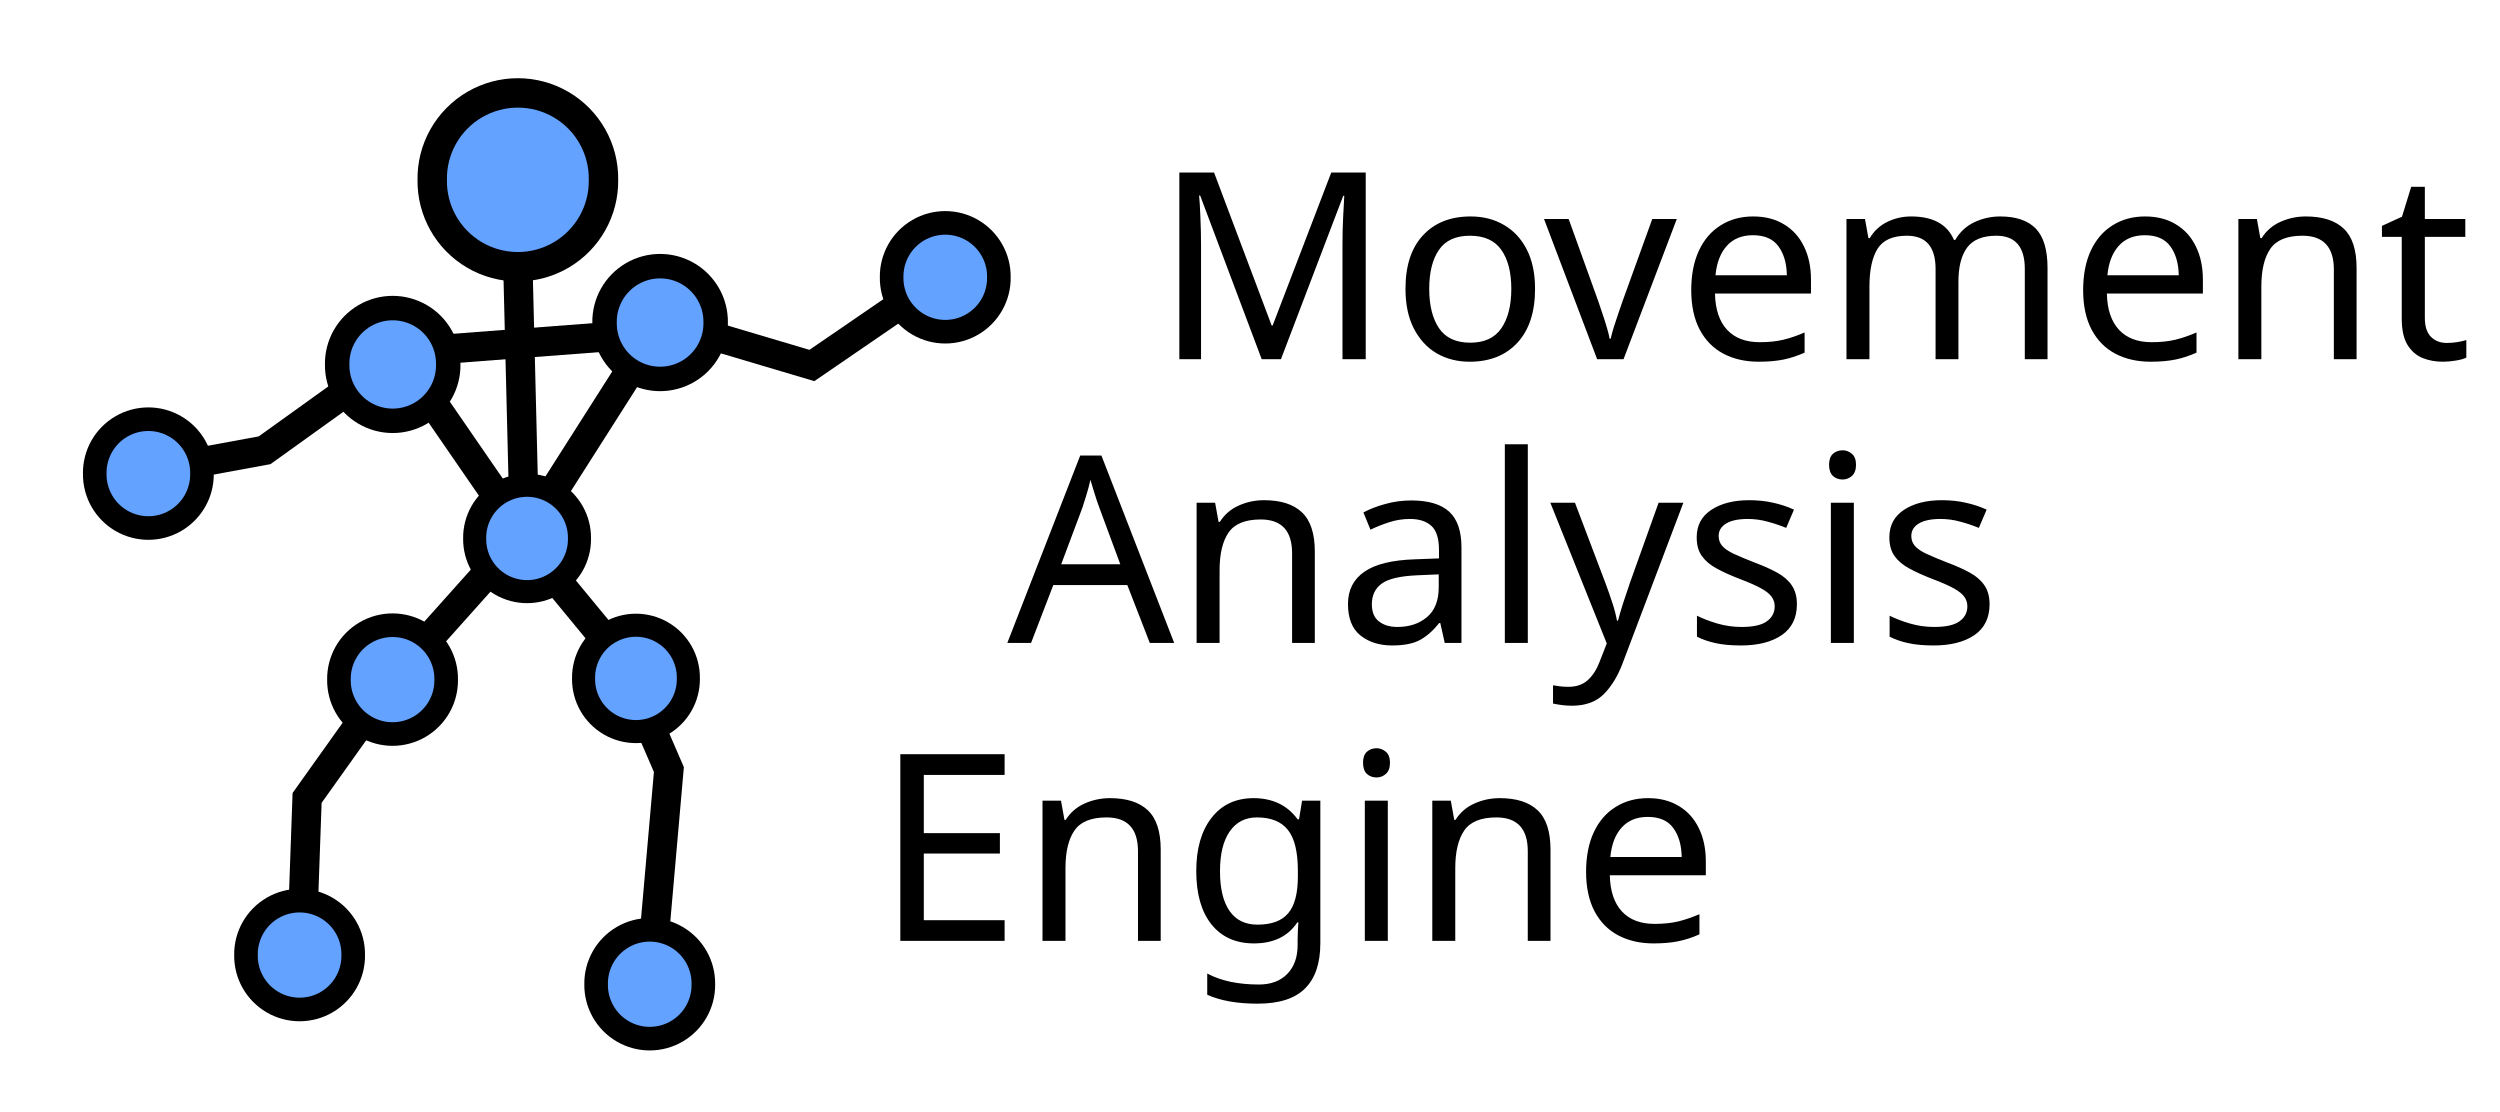
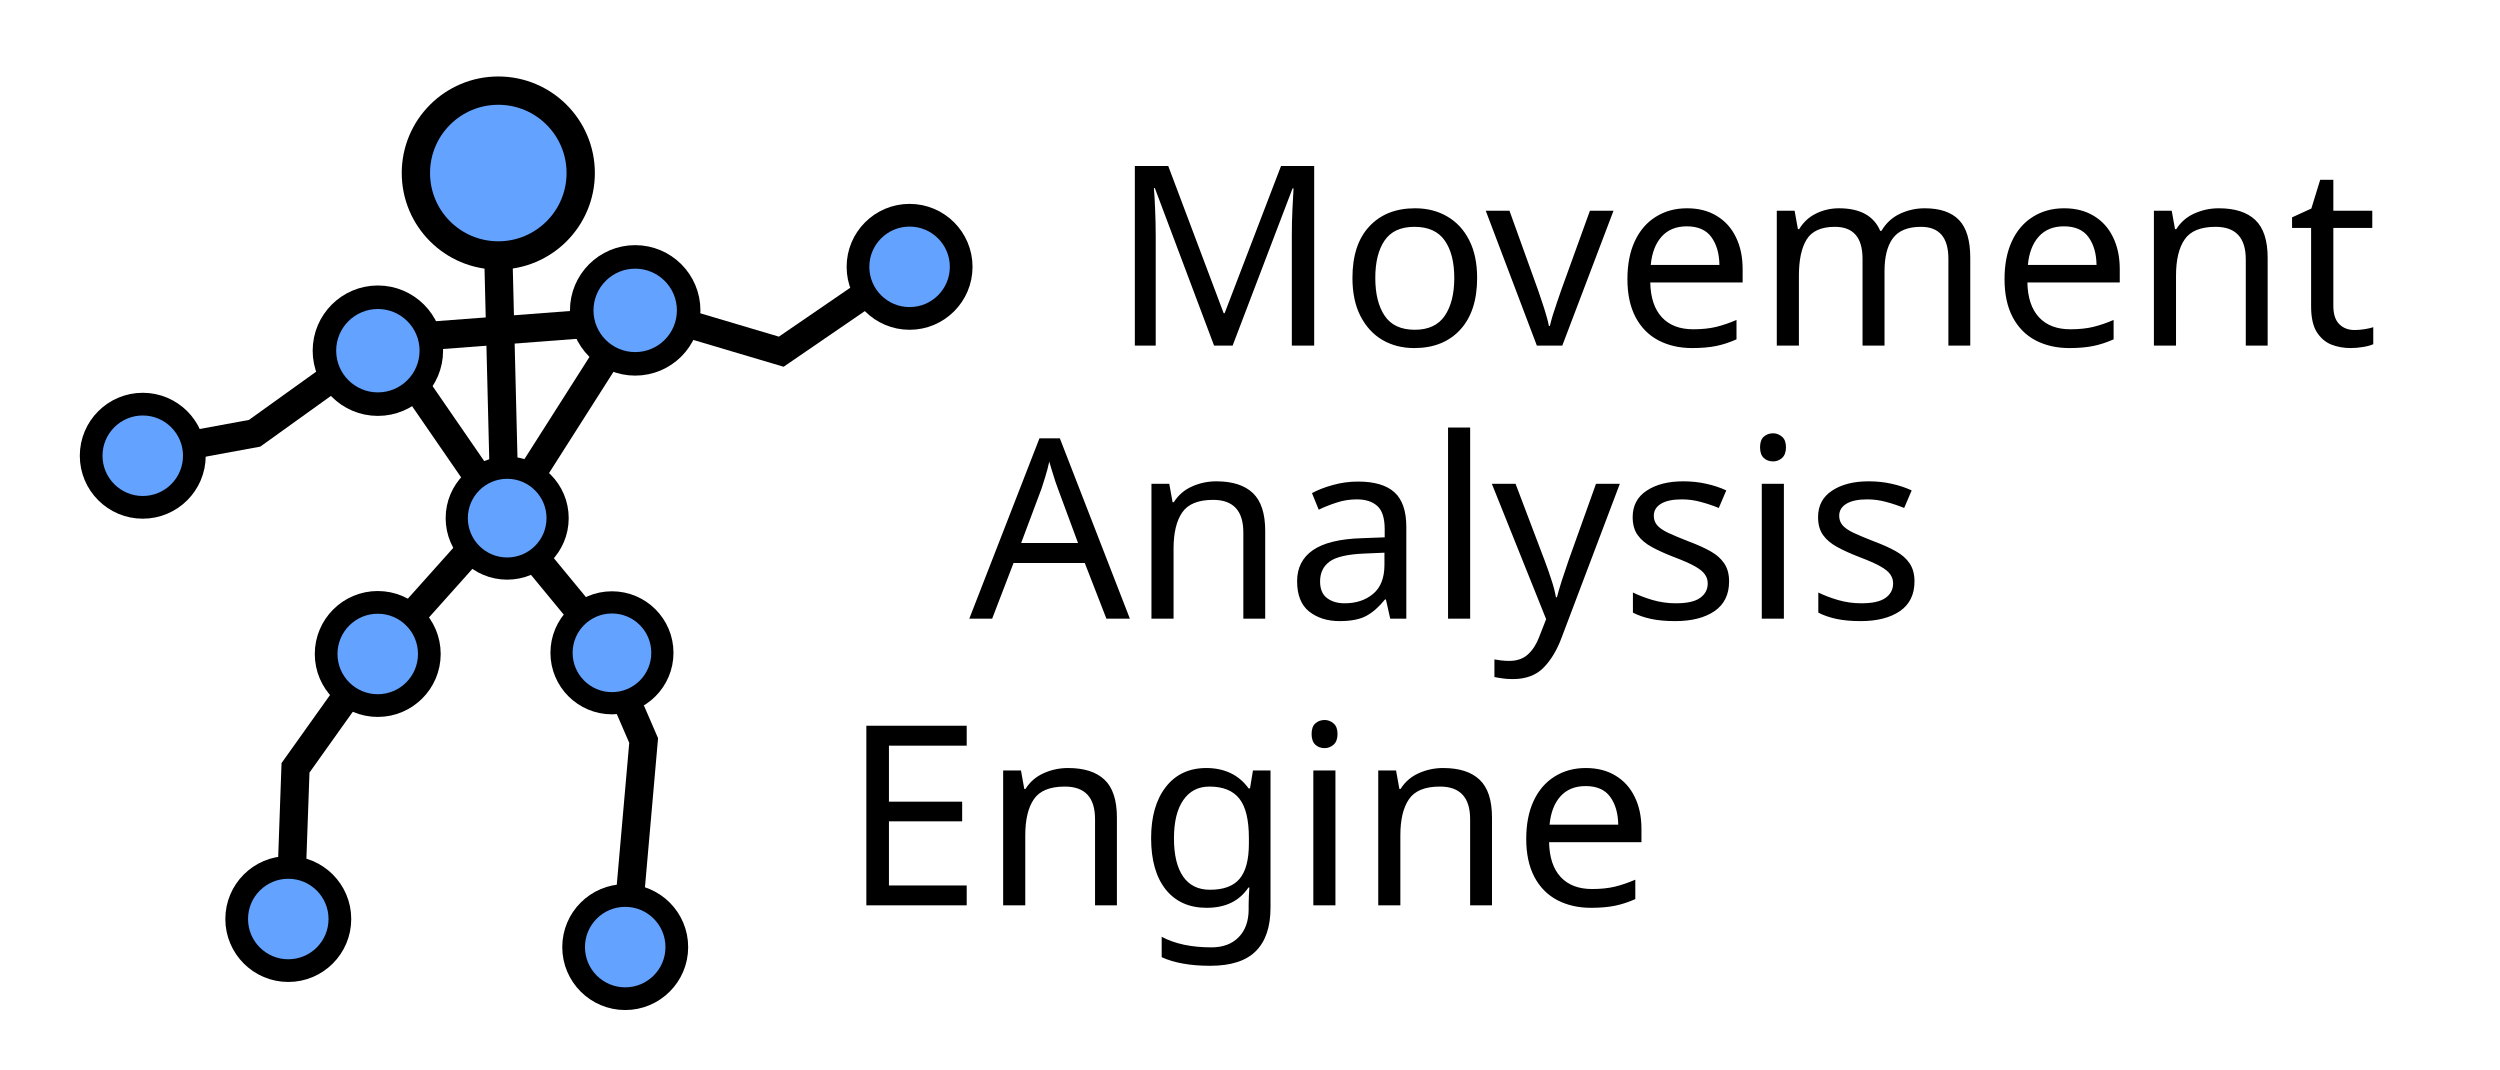
- <svg xmlns="http://www.w3.org/2000/svg" width="306" height="136" id="svg2997" version="1.1">
+ <svg xmlns="http://www.w3.org/2000/svg" width="318" height="136" id="svg2997" version="1.1">
  <defs id="defs2999" />
  <g id="layer1" transform="translate(0,-916.3622)">
-     <path style="fill:none;stroke:#000000;stroke-width:3.6;stroke-linecap:butt;stroke-linejoin:miter;stroke-miterlimit:4;stroke-opacity:1;stroke-dasharray:none" d="m 77.241,999.847 4.631,10.709 -2.315,26.338" id="path3909" />
-     <path style="fill:none;stroke:#000000;stroke-width:3.595;stroke-linecap:butt;stroke-linejoin:miter;stroke-miterlimit:4;stroke-opacity:1;stroke-dasharray:none" d="m 63.832,982.159 14.819,17.979" id="path4237" />
-     <path style="fill:none;stroke:#000000;stroke-width:3.595;stroke-linecap:butt;stroke-linejoin:miter;stroke-miterlimit:4;stroke-opacity:1;stroke-dasharray:none" d="m 63.106,937.497 1.089,43.935 -16.673,18.652 -9.933,13.945 -0.724,20.26" id="path4235" />
-     <path style="fill:none;stroke:#000000;stroke-width:3.5;stroke-linecap:butt;stroke-linejoin:miter;stroke-miterlimit:4;stroke-opacity:1;stroke-dasharray:none" d="m 83.813,956.476 15.562,4.623 16.39,-11.236" id="path3905" />
-     <path style="fill:none;stroke:#000000;stroke-width:3.6;stroke-linecap:butt;stroke-linejoin:miter;stroke-miterlimit:4;stroke-opacity:1;stroke-dasharray:none" d="m 46.313,961.476 -13.929,10 -17.5,3.214" id="path3907" />
-     <path style="fill:none;stroke:#000000;stroke-width:3.595;stroke-linecap:butt;stroke-linejoin:miter;stroke-miterlimit:4;stroke-opacity:1;stroke-dasharray:none" d="m 47.884,959.596 32.966,-2.506" id="path4229" />
-     <path style="fill:none;stroke:#000000;stroke-width:3.595;stroke-linecap:butt;stroke-linejoin:miter;stroke-miterlimit:4;stroke-opacity:1;stroke-dasharray:none" d="m 48.241,958.797 15.59,22.635" id="path4231" />
-     <path style="fill:none;stroke:#000000;stroke-width:3.595;stroke-linecap:butt;stroke-linejoin:miter;stroke-miterlimit:4;stroke-opacity:1;stroke-dasharray:none" d="M 64.013,982.34 80.797,955.971" id="path4233" />
-     <path style="fill:#63a2ff;fill-opacity:1;stroke:#000000;stroke-width:2;stroke-miterlimit:4;stroke-opacity:1;stroke-dasharray:none" id="path4177" d="m 303.046,358.892 a 4.546,4.546 0 1 1 -9.091,0 4.546,4.546 0 1 1 9.091,0 z" transform="matrix(1.495589,0,0,1.495589,-398.3676,424.2156)" />
-     <path transform="matrix(1.496126,0,0,1.496126,-365.7972,418.8944)" style="fill:#63a2ff;fill-opacity:1;stroke:#000000;stroke-width:2;stroke-miterlimit:4;stroke-opacity:1;stroke-dasharray:none" id="path4177-5" d="m 303.046,358.892 a 4.546,4.546 0 1 1 -9.091,0 4.546,4.546 0 1 1 9.091,0 z" />
-     <path transform="matrix(2.305963,0,0,2.305963,-624.9459,110.7807)" style="fill:#63a2ff;fill-opacity:1;stroke:#000000;stroke-width:1.561;stroke-miterlimit:4;stroke-opacity:1;stroke-dasharray:none" id="path4177-69" d="m 303.046,358.892 a 4.546,4.546 0 1 1 -9.091,0 4.546,4.546 0 1 1 9.091,0 z" />
-     <path transform="matrix(1.411059,0,0,1.411059,-343.3602,492.9815)" style="fill:#63a2ff;fill-opacity:1;stroke:#000000;stroke-width:2;stroke-miterlimit:4;stroke-opacity:1;stroke-dasharray:none" id="path4177-6" d="m 303.046,358.892 a 4.546,4.546 0 1 1 -9.091,0 4.546,4.546 0 1 1 9.091,0 z" />
-     <path transform="matrix(1.443796,0,0,1.443796,-382.9246,481.3811)" style="fill:#63a2ff;fill-opacity:1;stroke:#000000;stroke-width:2;stroke-miterlimit:4;stroke-opacity:1;stroke-dasharray:none" id="path4177-1" d="m 303.046,358.892 a 4.546,4.546 0 1 1 -9.091,0 4.546,4.546 0 1 1 9.091,0 z" />
-     <path transform="matrix(1.443796,0,0,1.443796,-394.303,515.0941)" style="fill:#63a2ff;fill-opacity:1;stroke:#000000;stroke-width:2;stroke-miterlimit:4;stroke-opacity:1;stroke-dasharray:none" id="path4177-1-98-2-3" d="m 303.046,358.892 a 4.546,4.546 0 1 1 -9.091,0 4.546,4.546 0 1 1 9.091,0 z" />
-     <path transform="matrix(1.443796,0,0,1.443796,-351.4458,518.6655)" style="fill:#63a2ff;fill-opacity:1;stroke:#000000;stroke-width:2;stroke-miterlimit:4;stroke-opacity:1;stroke-dasharray:none" id="path4177-1-98-2-3-0" d="m 303.046,358.892 a 4.546,4.546 0 1 1 -9.091,0 4.546,4.546 0 1 1 9.091,0 z" />
-     <path transform="matrix(1.443796,0,0,1.443796,-315.2741,432.1366)" style="fill:#63a2ff;fill-opacity:1;stroke:#000000;stroke-width:2;stroke-miterlimit:4;stroke-opacity:1;stroke-dasharray:none" id="path4177-1-8" d="m 303.046,358.892 a 4.546,4.546 0 1 1 -9.091,0 4.546,4.546 0 1 1 9.091,0 z" />
-     <path transform="matrix(1.443796,0,0,1.443796,-412.8142,456.1655)" style="fill:#63a2ff;fill-opacity:1;stroke:#000000;stroke-width:2;stroke-miterlimit:4;stroke-opacity:1;stroke-dasharray:none" id="path4177-1-4" d="m 303.046,358.892 a 4.546,4.546 0 1 1 -9.091,0 4.546,4.546 0 1 1 9.091,0 z" />
-     <path transform="matrix(1.411059,0,0,1.411059,-356.6881,475.8515)" style="fill:#63a2ff;fill-opacity:1;stroke:#000000;stroke-width:2;stroke-miterlimit:4;stroke-opacity:1;stroke-dasharray:none" id="path4177-6-0" d="m 303.046,358.892 a 4.546,4.546 0 1 1 -9.091,0 4.546,4.546 0 1 1 9.091,0 z" />
-     <text xml:space="preserve" style="font-size:32px;font-style:normal;font-variant:normal;font-weight:normal;font-stretch:normal;line-height:125%;letter-spacing:0px;word-spacing:0px;fill:#000000;fill-opacity:1;stroke:none;font-family:Droid Sans;-inkscape-font-specification:Droid Sans" x="141.241" y="960.324" id="text3139">
-       <tspan id="tspan3141" x="141.241" y="960.324">Movement</tspan>
-       <tspan x="141.241" y="1000.324" id="tspan3143" />
-       <tspan x="141.241" y="1040.324" id="tspan3145" />
+     <path style="fill:none;stroke:#000000;stroke-width:3.6;stroke-linecap:butt;stroke-linejoin:miter;stroke-miterlimit:4;stroke-dasharray:none;stroke-opacity:1" d="m 77.241,999.847 4.631,10.709 -2.315,26.338" id="path3909" />
+     <path style="fill:none;stroke:#000000;stroke-width:3.595;stroke-linecap:butt;stroke-linejoin:miter;stroke-miterlimit:4;stroke-dasharray:none;stroke-opacity:1" d="m 63.832,982.159 14.819,17.979" id="path4237" />
+     <path style="fill:none;stroke:#000000;stroke-width:3.595;stroke-linecap:butt;stroke-linejoin:miter;stroke-miterlimit:4;stroke-dasharray:none;stroke-opacity:1" d="m 63.106,937.497 1.089,43.935 -16.673,18.652 -9.933,13.945 -0.724,20.26" id="path4235" />
+     <path style="fill:none;stroke:#000000;stroke-width:3.5;stroke-linecap:butt;stroke-linejoin:miter;stroke-miterlimit:4;stroke-dasharray:none;stroke-opacity:1" d="m 83.813,956.476 15.562,4.623 16.39,-11.236" id="path3905" />
+     <path style="fill:none;stroke:#000000;stroke-width:3.6;stroke-linecap:butt;stroke-linejoin:miter;stroke-miterlimit:4;stroke-dasharray:none;stroke-opacity:1" d="m 46.313,961.476 -13.929,10 -17.5,3.214" id="path3907" />
+     <path style="fill:none;stroke:#000000;stroke-width:3.595;stroke-linecap:butt;stroke-linejoin:miter;stroke-miterlimit:4;stroke-dasharray:none;stroke-opacity:1" d="m 47.884,959.596 32.966,-2.506" id="path4229" />
+     <path style="fill:none;stroke:#000000;stroke-width:3.595;stroke-linecap:butt;stroke-linejoin:miter;stroke-miterlimit:4;stroke-dasharray:none;stroke-opacity:1" d="m 48.241,958.797 15.59,22.635" id="path4231" />
+     <path style="fill:none;stroke:#000000;stroke-width:3.595;stroke-linecap:butt;stroke-linejoin:miter;stroke-miterlimit:4;stroke-dasharray:none;stroke-opacity:1" d="M 64.013,982.34 80.797,955.971" id="path4233" />
+     <circle style="fill:#63a2ff;fill-opacity:1;stroke:#000000;stroke-width:2;stroke-miterlimit:4;stroke-dasharray:none;stroke-opacity:1" id="path4177" transform="matrix(1.495589,0,0,1.495589,-398.3676,424.2156)" cx="298.5" cy="358.892" r="4.546" />
+     <circle transform="matrix(1.496126,0,0,1.496126,-365.7972,418.8944)" style="fill:#63a2ff;fill-opacity:1;stroke:#000000;stroke-width:2;stroke-miterlimit:4;stroke-dasharray:none;stroke-opacity:1" id="path4177-5" cx="298.5" cy="358.892" r="4.546" />
+     <circle transform="matrix(2.305963,0,0,2.305963,-624.9459,110.7807)" style="fill:#63a2ff;fill-opacity:1;stroke:#000000;stroke-width:1.561;stroke-miterlimit:4;stroke-dasharray:none;stroke-opacity:1" id="path4177-69" cx="298.5" cy="358.892" r="4.546" />
+     <circle transform="matrix(1.411059,0,0,1.411059,-343.3602,492.9815)" style="fill:#63a2ff;fill-opacity:1;stroke:#000000;stroke-width:2;stroke-miterlimit:4;stroke-dasharray:none;stroke-opacity:1" id="path4177-6" cx="298.5" cy="358.892" r="4.546" />
+     <circle transform="matrix(1.443796,0,0,1.443796,-382.9246,481.3811)" style="fill:#63a2ff;fill-opacity:1;stroke:#000000;stroke-width:2;stroke-miterlimit:4;stroke-dasharray:none;stroke-opacity:1" id="path4177-1" cx="298.5" cy="358.892" r="4.546" />
+     <circle transform="matrix(1.443796,0,0,1.443796,-394.303,515.0941)" style="fill:#63a2ff;fill-opacity:1;stroke:#000000;stroke-width:2;stroke-miterlimit:4;stroke-dasharray:none;stroke-opacity:1" id="path4177-1-98-2-3" cx="298.5" cy="358.892" r="4.546" />
+     <circle transform="matrix(1.443796,0,0,1.443796,-351.4458,518.6655)" style="fill:#63a2ff;fill-opacity:1;stroke:#000000;stroke-width:2;stroke-miterlimit:4;stroke-dasharray:none;stroke-opacity:1" id="path4177-1-98-2-3-0" cx="298.5" cy="358.892" r="4.546" />
+     <circle transform="matrix(1.443796,0,0,1.443796,-315.2741,432.1366)" style="fill:#63a2ff;fill-opacity:1;stroke:#000000;stroke-width:2;stroke-miterlimit:4;stroke-dasharray:none;stroke-opacity:1" id="path4177-1-8" cx="298.5" cy="358.892" r="4.546" />
+     <circle transform="matrix(1.443796,0,0,1.443796,-412.8142,456.1655)" style="fill:#63a2ff;fill-opacity:1;stroke:#000000;stroke-width:2;stroke-miterlimit:4;stroke-dasharray:none;stroke-opacity:1" id="path4177-1-4" cx="298.5" cy="358.892" r="4.546" />
+     <circle transform="matrix(1.411059,0,0,1.411059,-356.6881,475.8515)" style="fill:#63a2ff;fill-opacity:1;stroke:#000000;stroke-width:2;stroke-miterlimit:4;stroke-dasharray:none;stroke-opacity:1" id="path4177-6-0" cx="298.5" cy="358.892" r="4.546" />
+     <text xml:space="preserve" style="font-style:normal;font-variant:normal;font-weight:normal;font-stretch:normal;line-height:0%;font-family:'Droid Sans';-inkscape-font-specification:'Droid Sans';letter-spacing:0px;word-spacing:0px;fill:#000000;fill-opacity:1;stroke:none" x="141.241" y="960.324" id="text3139">
+       <tspan id="tspan3141" x="141.241" y="960.324" style="font-size:32px;line-height:1.25">Movement</tspan>
+       <tspan x="141.241" y="1000.324" id="tspan3143" style="font-size:32px;line-height:1.25"> </tspan>
+       <tspan x="141.241" y="1040.324" id="tspan3145" style="font-size:32px;line-height:1.25"> </tspan>
    </text>
-     <text xml:space="preserve" style="font-size:32px;font-style:normal;font-variant:normal;font-weight:normal;font-stretch:normal;line-height:125%;letter-spacing:0px;word-spacing:0px;fill:#000000;fill-opacity:1;stroke:none;font-family:Droid Sans;-inkscape-font-specification:Droid Sans" x="123.297" y="995.055" id="text3147">
-       <tspan id="tspan3149" x="123.297" y="995.055">Analysis</tspan>
+     <text xml:space="preserve" style="font-style:normal;font-variant:normal;font-weight:normal;font-stretch:normal;line-height:0%;font-family:'Droid Sans';-inkscape-font-specification:'Droid Sans';letter-spacing:0px;word-spacing:0px;fill:#000000;fill-opacity:1;stroke:none" x="123.297" y="995.055" id="text3147">
+       <tspan id="tspan3149" x="123.297" y="995.055" style="font-size:32px;line-height:1.25">Analysis</tspan>
    </text>
-     <text xml:space="preserve" style="font-size:32px;font-style:normal;font-variant:normal;font-weight:normal;font-stretch:normal;line-height:125%;letter-spacing:0px;word-spacing:0px;fill:#000000;fill-opacity:1;stroke:none;font-family:Droid Sans;-inkscape-font-specification:Droid Sans" x="107.089" y="1031.523" id="text3151">
-       <tspan id="tspan3153" x="107.089" y="1031.523">Engine</tspan>
+     <text xml:space="preserve" style="font-style:normal;font-variant:normal;font-weight:normal;font-stretch:normal;line-height:0%;font-family:'Droid Sans';-inkscape-font-specification:'Droid Sans';letter-spacing:0px;word-spacing:0px;fill:#000000;fill-opacity:1;stroke:none" x="107.089" y="1031.523" id="text3151">
+       <tspan id="tspan3153" x="107.089" y="1031.523" style="font-size:32px;line-height:1.25">Engine</tspan>
    </text>
  </g>
</svg>
